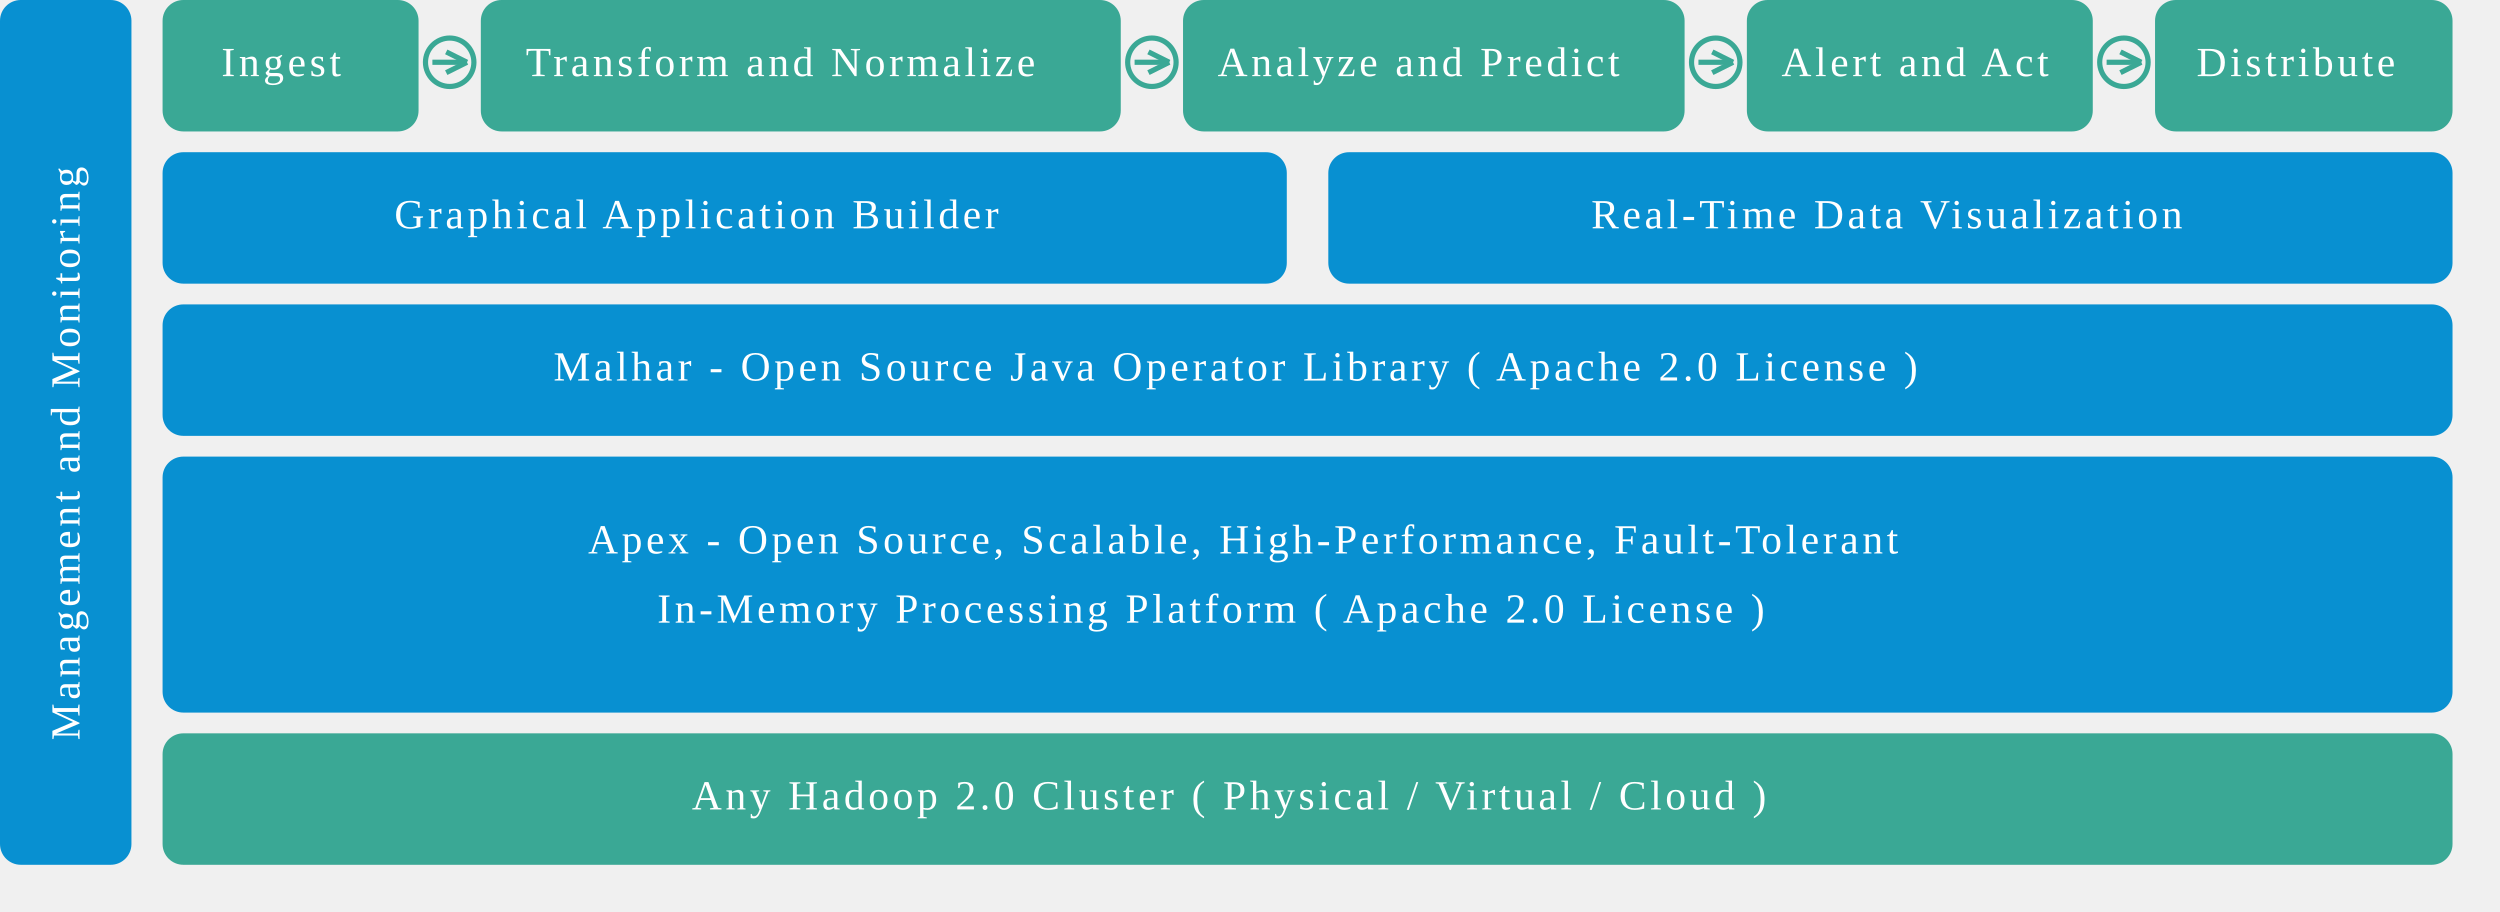
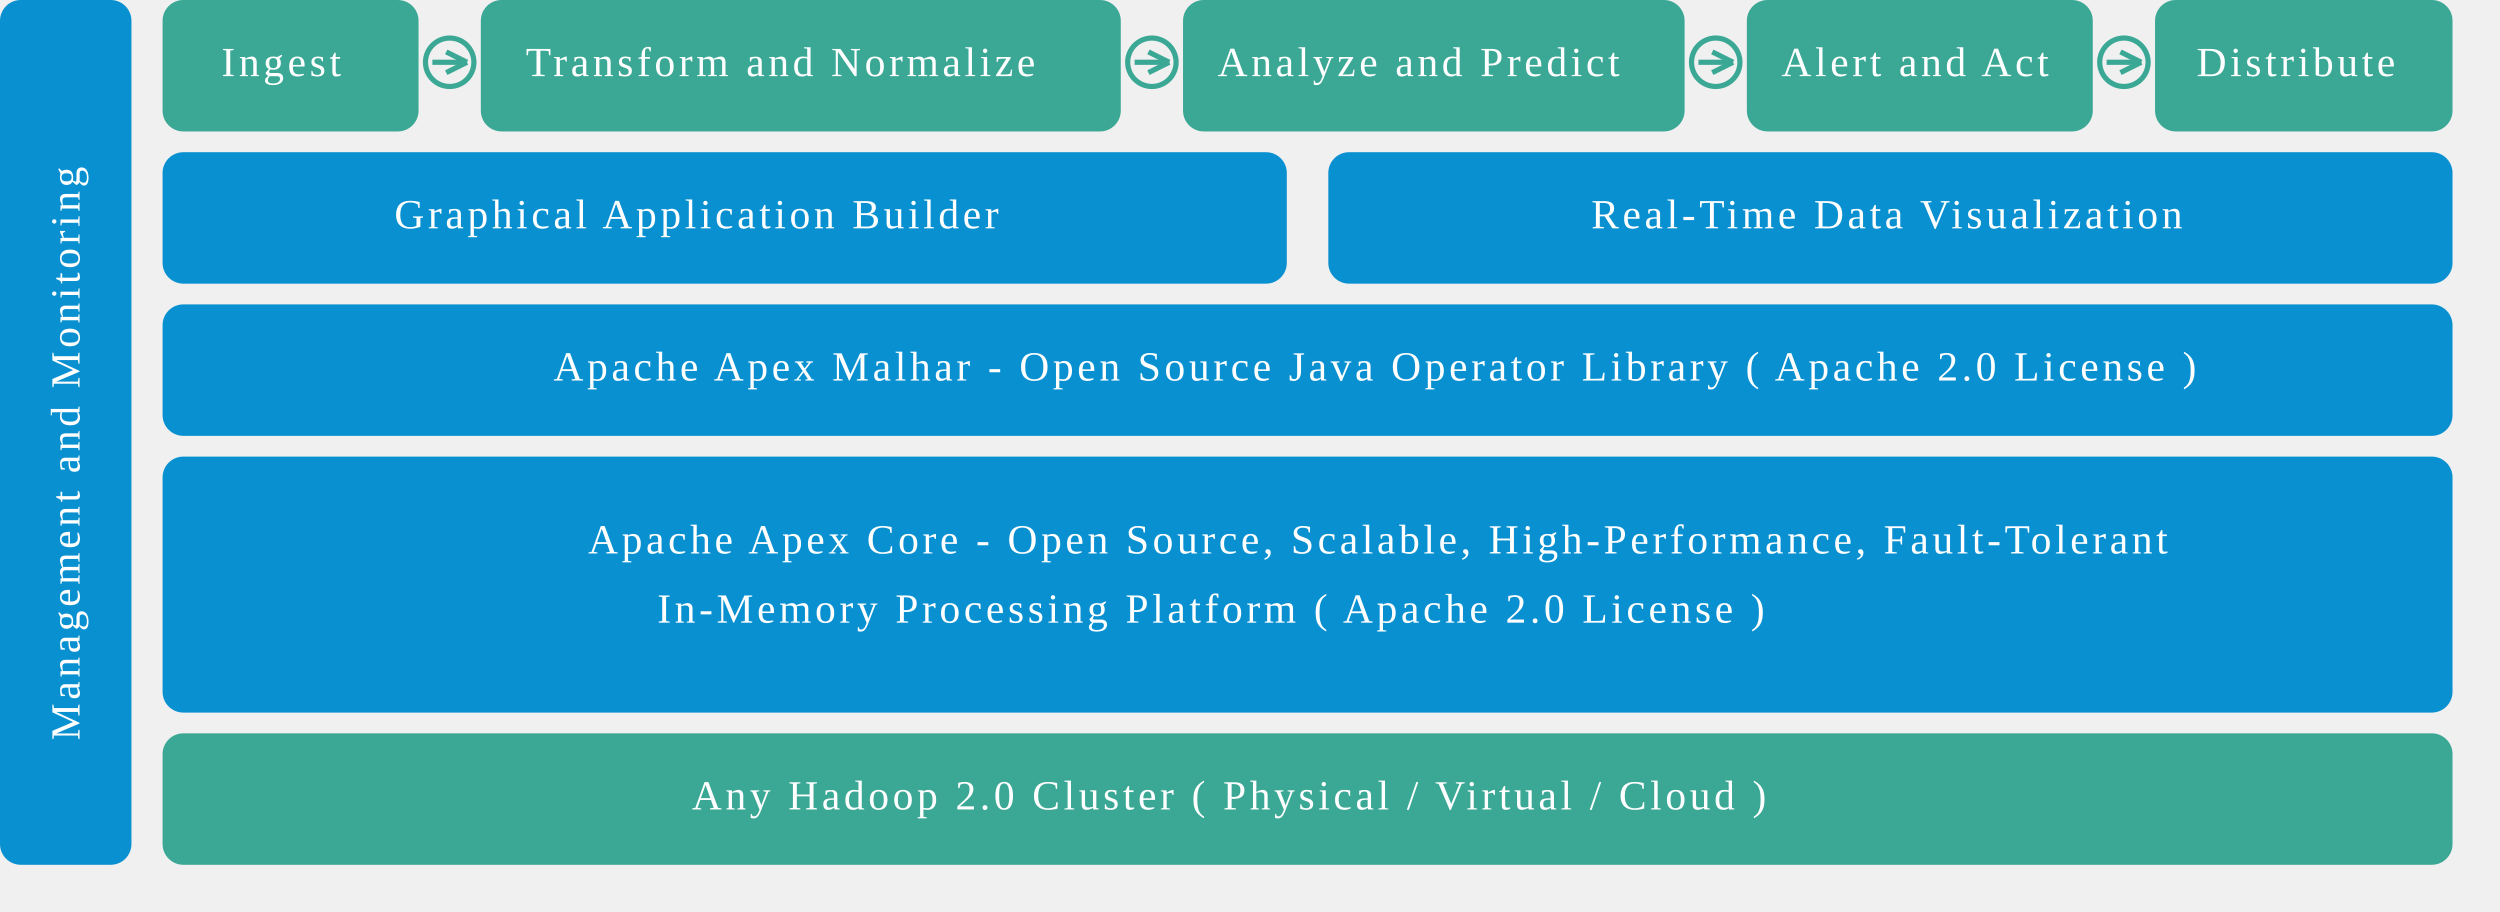
<svg xmlns="http://www.w3.org/2000/svg" version="1.1" viewBox="0.0 0.0 722.724 263.514">
  <style type="text/css">
    

      .diagram-block:hover {
         opacity: 0.8;
      }

    
  </style>
  <rect x="0" y="0" height="250" width="38" rx="6" ry="6" style="fill: #0890d1" />
  <text x="23" y="214" style="fill: #fff; font-size: 12px; letter-spacing: 1.05;" transform="rotate(270,23,214)">
    Management and Monitoring
  </text>
  <rect x="47" y="0" height="38" width="74" rx="6" ry="6" style="fill: #3aa895" />
  <text x="64" y="22" style="fill: #ffffff; font-size: 12px; letter-spacing: 1.05;">
    Ingest
  </text>
  <circle cx="130" cy="18" r="7" style="stroke: #3aa895; stroke-width: 1.5; fill:none" />
  <line x1="125" y1="18" x2="135" y2="18" style="stroke: #3aa895; stroke-width: 1.5" />
  <line x1="129" y1="15" x2="135" y2="18" style="stroke: #3aa895; stroke-width: 1.5" />
  <line x1="129" y1="21" x2="135" y2="18" style="stroke: #3aa895; stroke-width: 1.5" />
  <rect x="139" y="0" height="38" width="185" rx="6" ry="6" style="fill: #3aa895" />
  <text x="152" y="22" style="fill: #ffffff; font-size: 12px; letter-spacing: 1.05;">
    Transform and Normalize
  </text>
  <circle cx="333" cy="18" r="7" style="stroke: #3aa895; stroke-width: 1.5; fill:none" />
  <line x1="328" y1="18" x2="338" y2="18" style="stroke: #3aa895; stroke-width: 1.5" />
  <line x1="332" y1="15" x2="338" y2="18" style="stroke: #3aa895; stroke-width: 1.5" />
  <line x1="332" y1="21" x2="338" y2="18" style="stroke: #3aa895; stroke-width: 1.5" />
  <rect x="342" y="0" height="38" width="145" rx="6" ry="6" style="fill: #3aa895" />
  <text x="352" y="22" style="fill: #ffffff; font-size: 12px; letter-spacing: 1.05;">
    Analyze and Predict
  </text>
  <circle cx="496" cy="18" r="7" style="stroke: #3aa895; stroke-width: 1.5; fill:none" />
  <line x1="491" y1="18" x2="501" y2="18" style="stroke: #3aa895; stroke-width: 1.5" />
  <line x1="495" y1="15" x2="501" y2="18" style="stroke: #3aa895; stroke-width: 1.5" />
  <line x1="495" y1="21" x2="501" y2="18" style="stroke: #3aa895; stroke-width: 1.5" />
  <rect x="505" y="0" height="38" width="100" rx="6" ry="6" style="fill: #3aa895" />
  <text x="515" y="22" style="fill: #ffffff; font-size: 12px; letter-spacing: 1.05;">
    Alert and Act
  </text>
  <circle cx="614" cy="18" r="7" style="stroke: #3aa895; stroke-width: 1.5; fill:none" />
  <line x1="609" y1="18" x2="619" y2="18" style="stroke: #3aa895; stroke-width: 1.5" />
  <line x1="613" y1="15" x2="619" y2="18" style="stroke: #3aa895; stroke-width: 1.5" />
  <line x1="613" y1="21" x2="619" y2="18" style="stroke: #3aa895; stroke-width: 1.5" />
  <rect x="623" y="0" height="38" width="86" rx="6" ry="6" style="fill: #3aa895" />
  <text x="635" y="22" style="fill: #ffffff; font-size: 12px; letter-spacing: 1.05;">
    Distribute
  </text>
  <rect x="47" y="44" height="38" width="325" rx="6" ry="6" style="fill: #0890d1" />
  <text x="114" y="66" style="fill: #ffffff; font-size: 12px; letter-spacing: 1.05;">
    Graphical Application Builder
  </text>
  <rect x="384" y="44" height="38" width="325" rx="6" ry="6" style="fill: #0890d1" />
  <text x="460" y="66" style="fill: #ffffff; font-size: 12px; letter-spacing: 1.05;">
    Real-Time Data Visualization
  </text>
  <rect x="47" y="88" height="38" width="662" rx="6" ry="6" style="fill: #0890d1" />
  <text x="160" y="110" style="fill: #ffffff; font-size: 12px; letter-spacing: 1.05;">
-     Malhar - Open Source Java Operator Library ( Apache 2.0 License )
+     Apache Apex Malhar - Open Source Java Operator Library ( Apache 2.0 License )
  </text>
  <rect x="47" y="132" height="74" width="662" rx="6" ry="6" style="fill: #0890d1" />
  <text x="170" y="160" style="fill: #ffffff; font-size: 12px; letter-spacing: 1.05;">
-     Apex - Open Source, Scalable, High-Performance, Fault-Tolerant
+     Apache Apex Core - Open Source, Scalable, High-Performance, Fault-Tolerant
  </text>
  <text x="190" y="180" style="fill: #ffffff; font-size: 12px; letter-spacing: 1.05;">
    In-Memory Processing Platform ( Apache 2.0 License )
  </text>
  <rect x="47" y="212" height="38" width="662" rx="6" ry="6" style="fill: #3aa895" />
  <text x="200" y="234" style="fill: #ffffff; font-size: 12px; letter-spacing: 1.05;">
    Any Hadoop 2.0 Cluster ( Physical / Virtual / Cloud )
  </text>
</svg>
